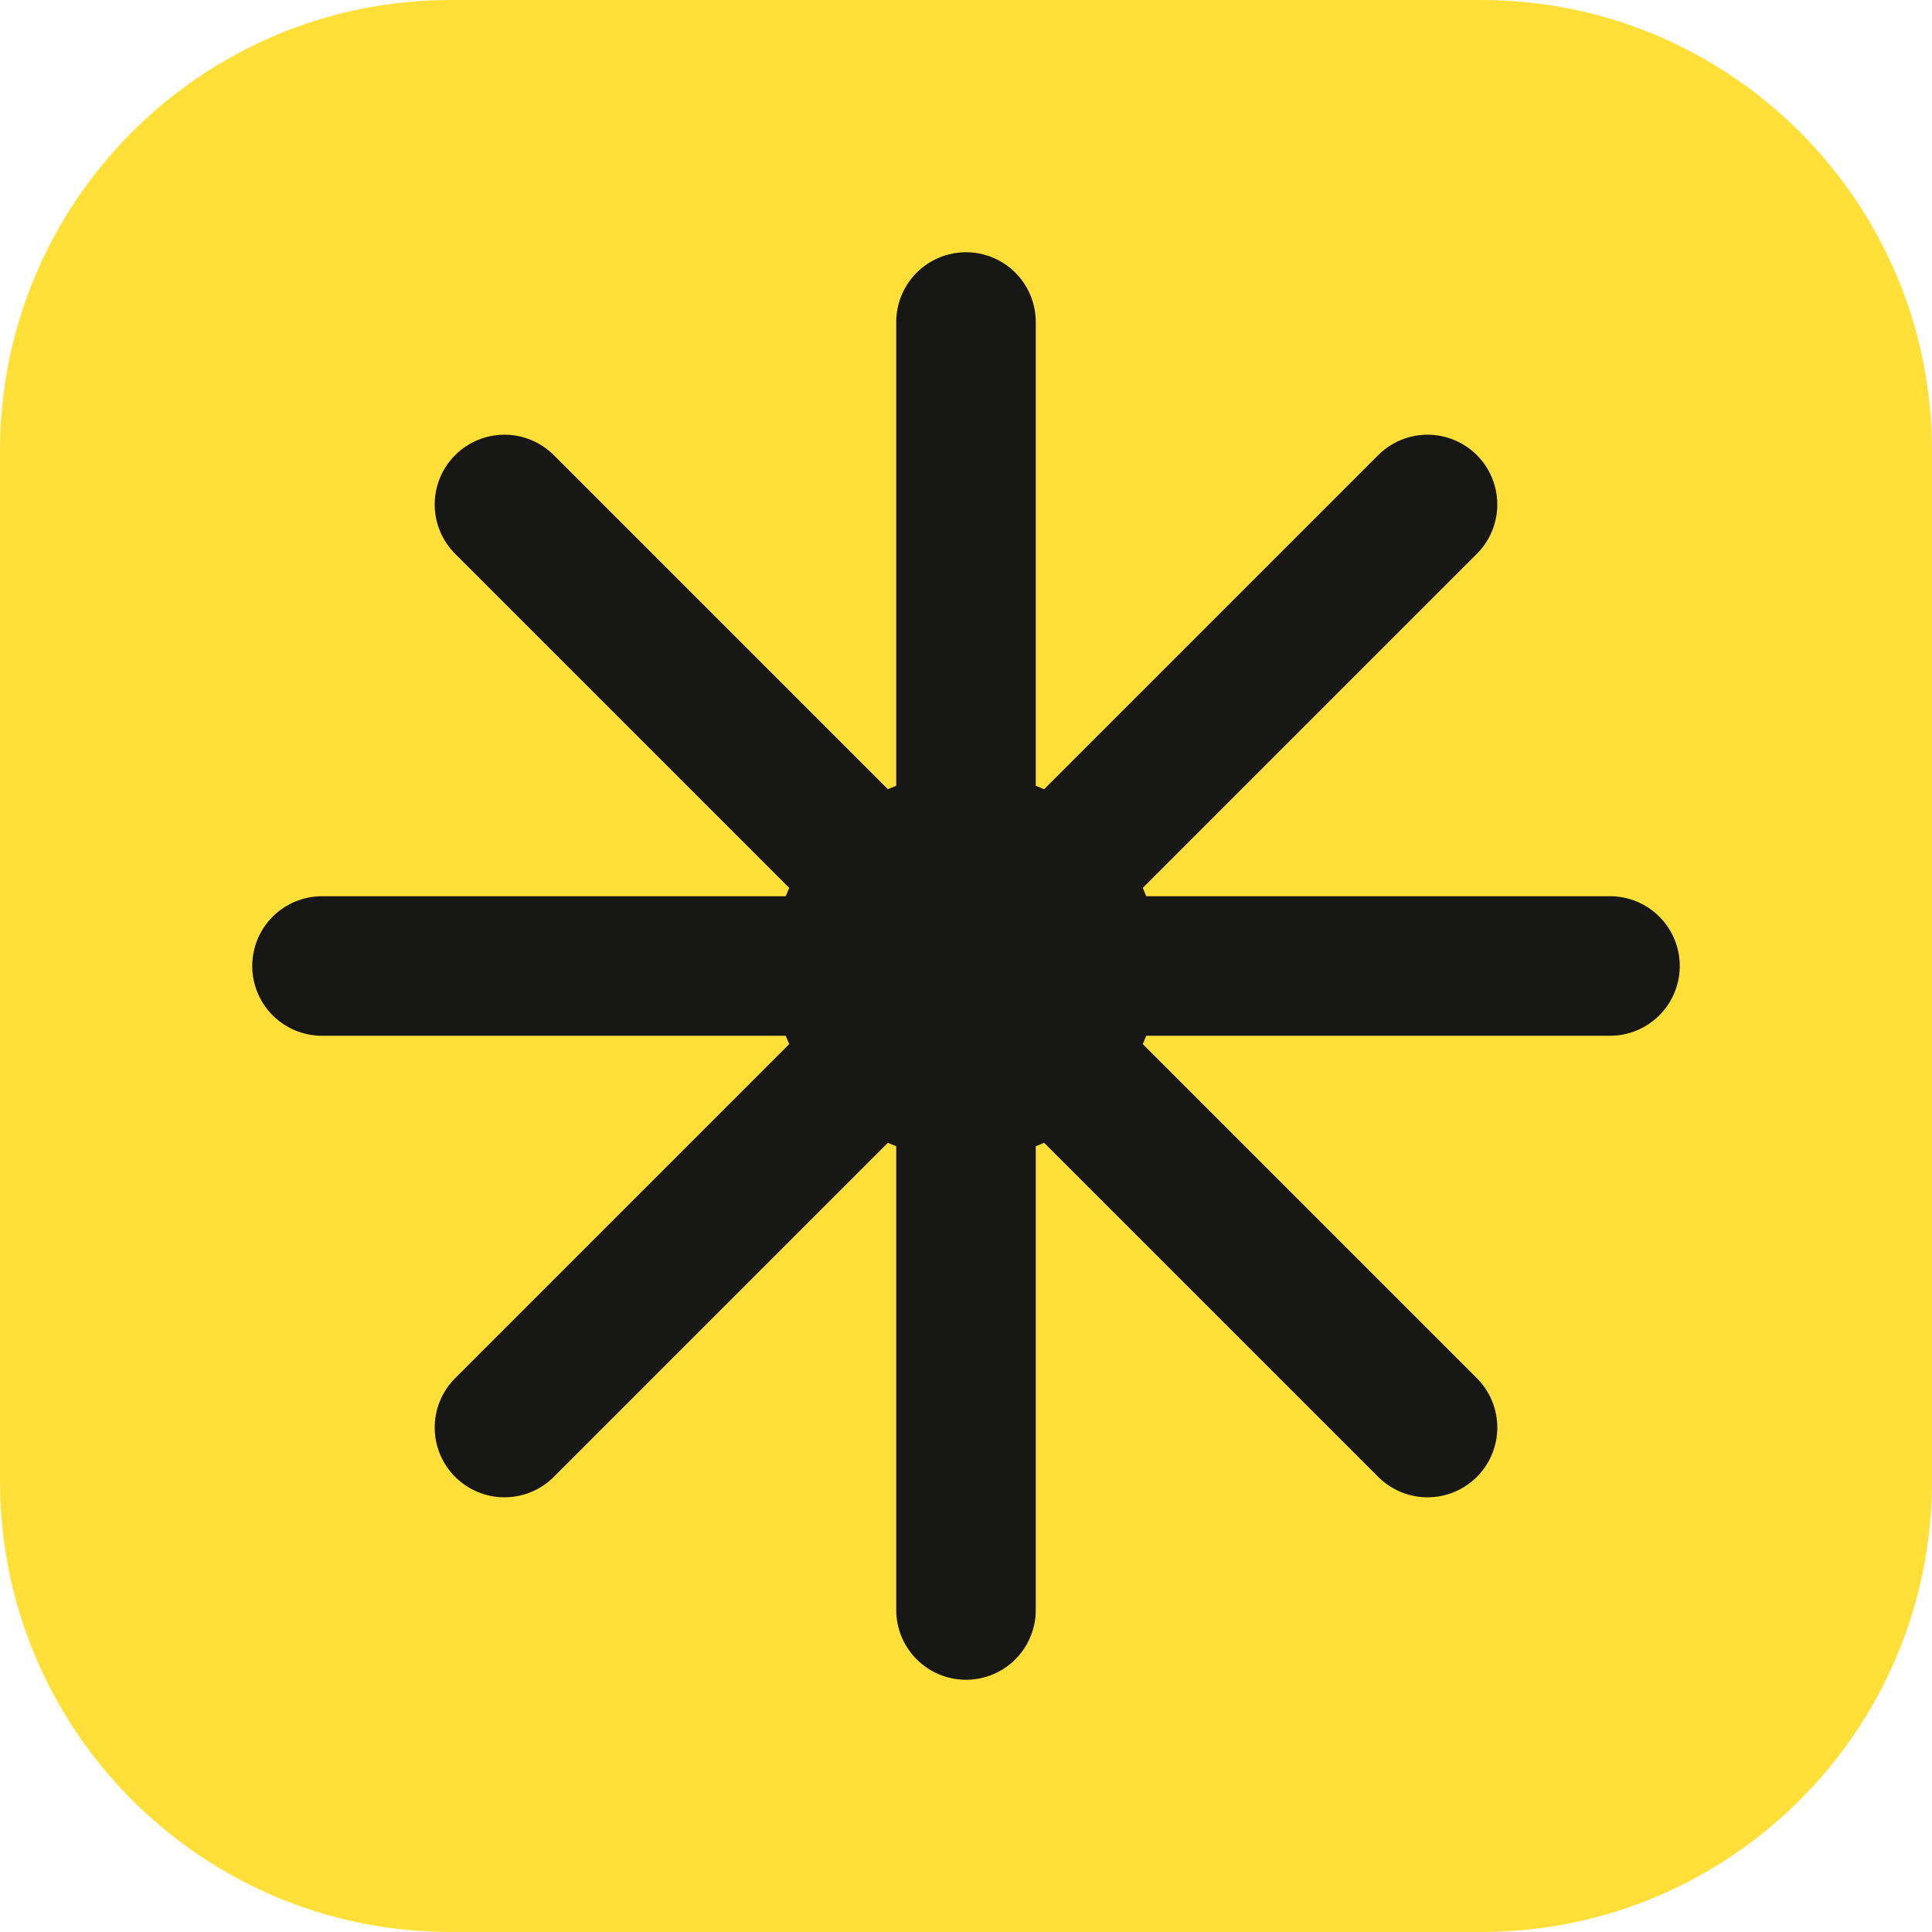
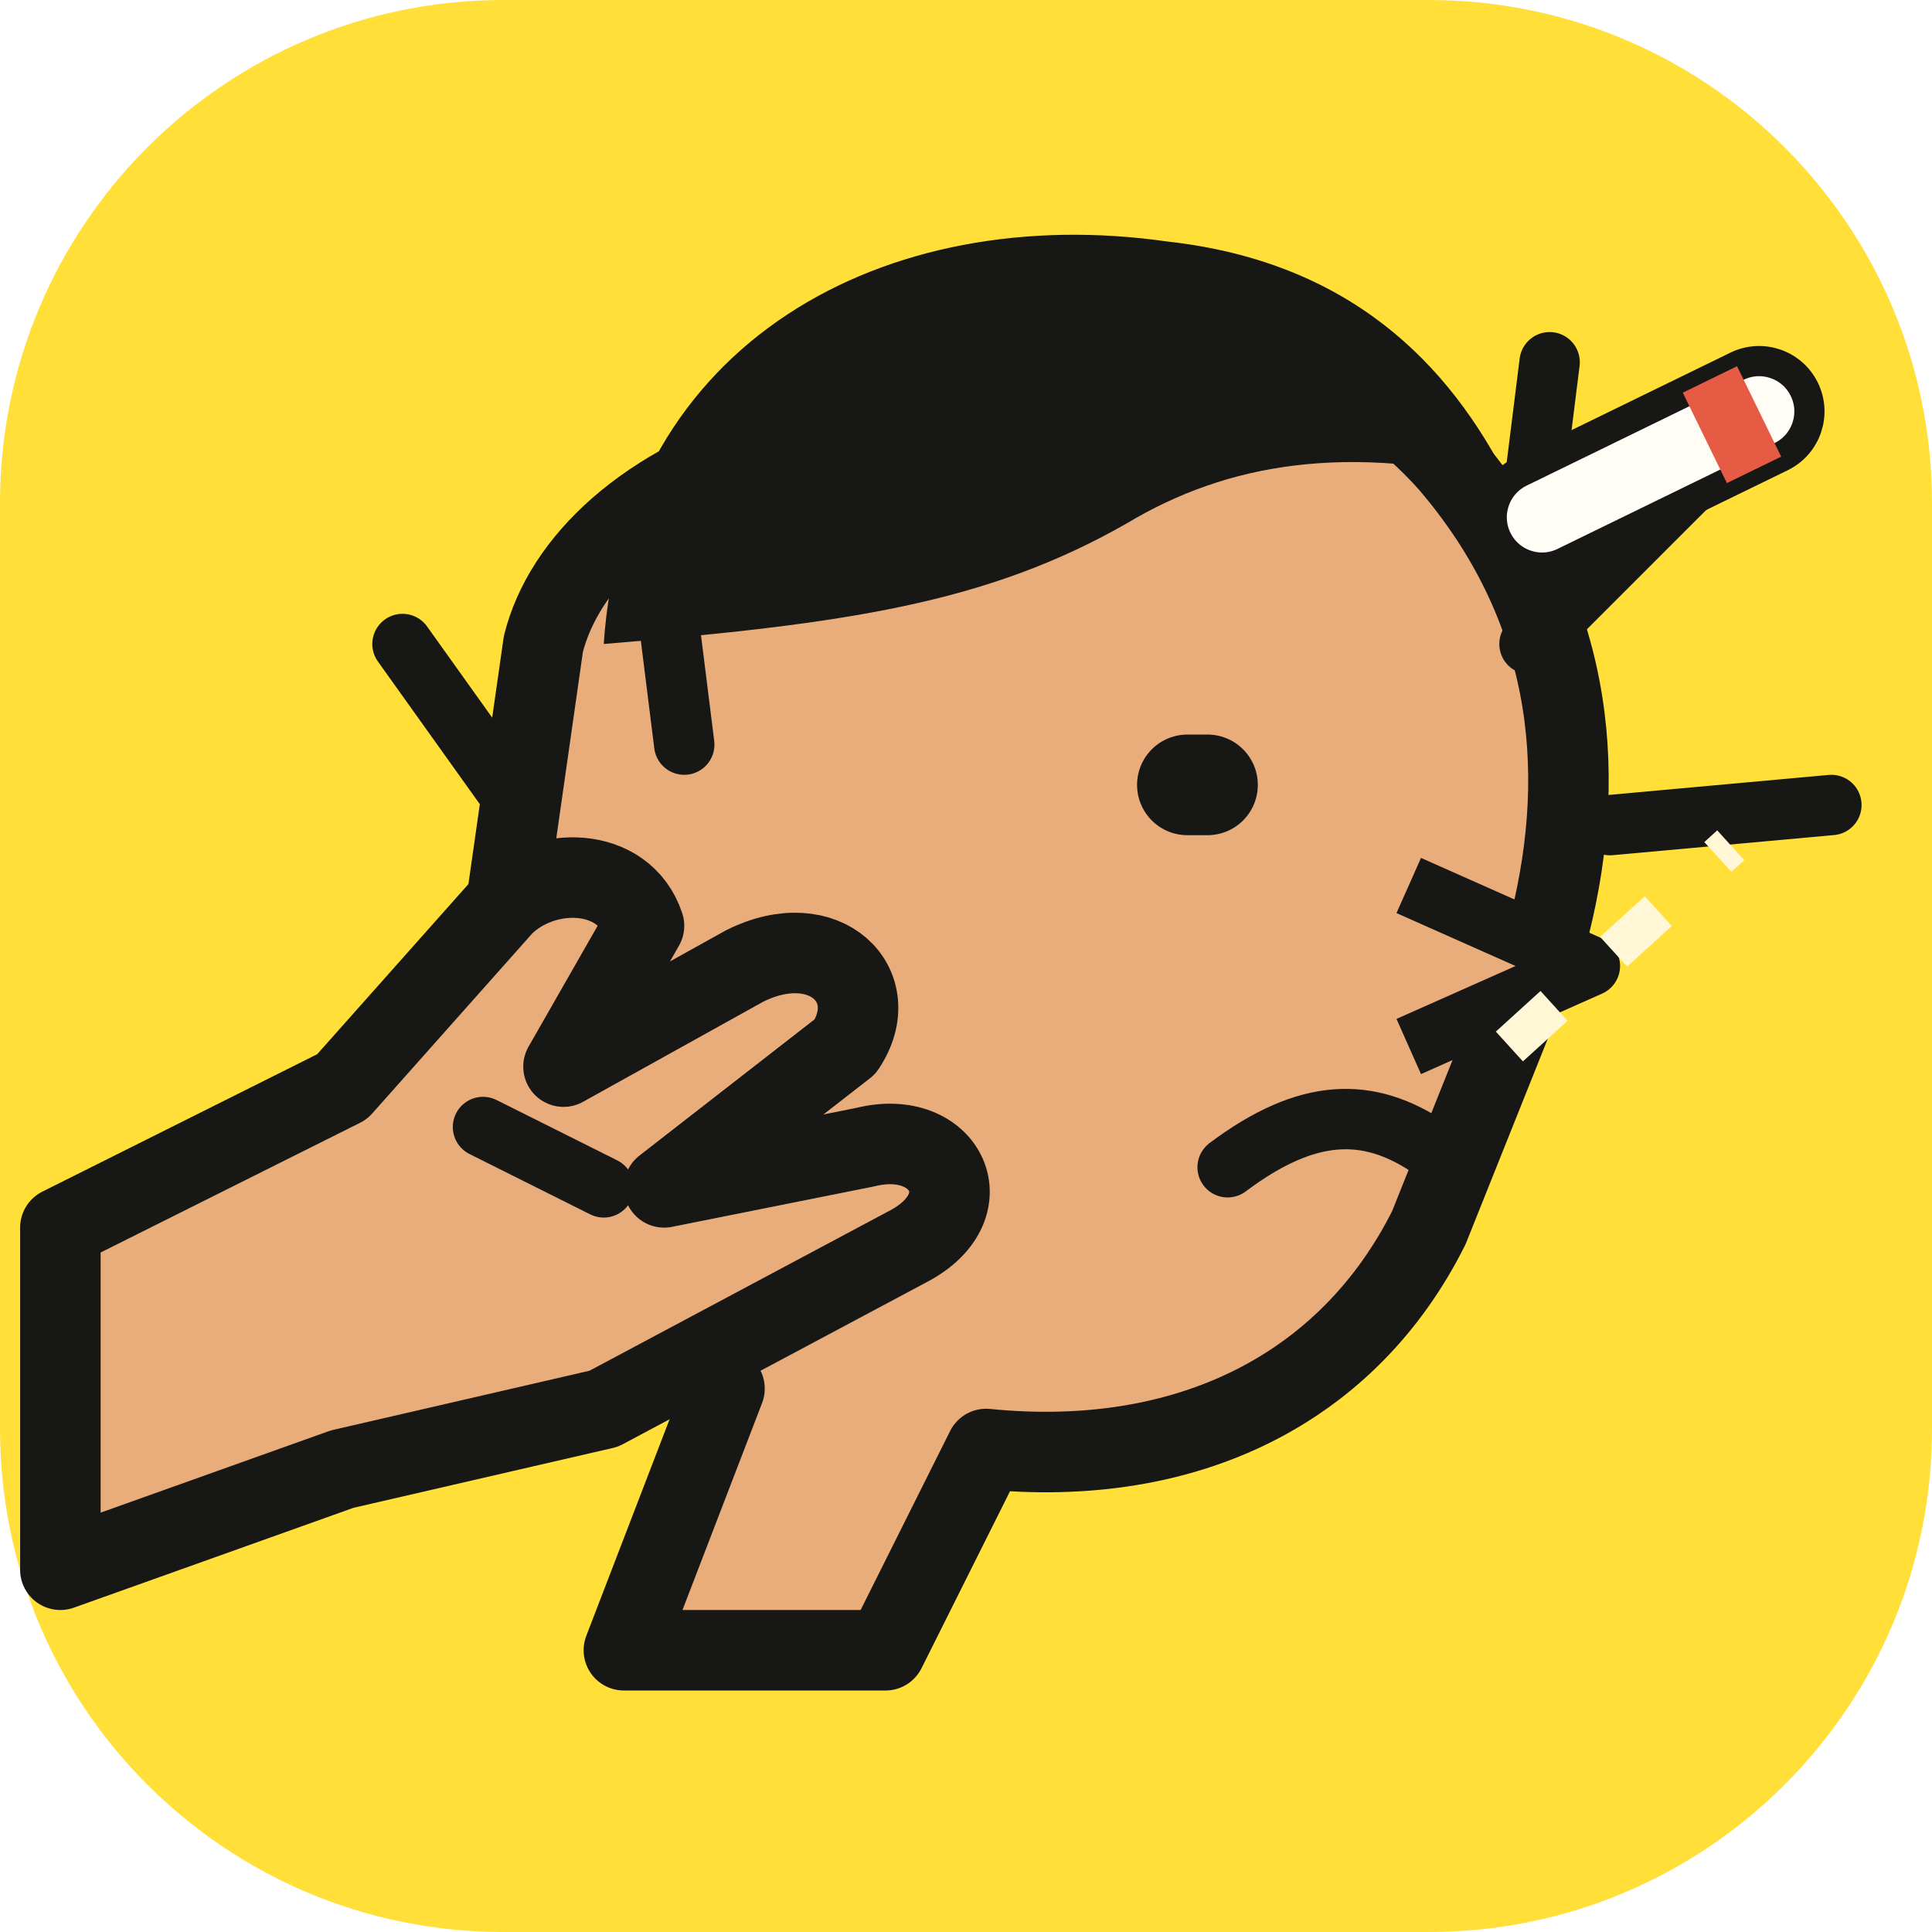
- <svg xmlns="http://www.w3.org/2000/svg" viewBox="0 0 180 180">
-   <rect width="180" height="180" rx="42" fill="#ffdf38" />
-   <path d="M90 30v120M30 90h120M47 47l86 86M133 47l-86 86" stroke="#171715" stroke-width="13" stroke-linecap="round" />
-   <circle cx="90" cy="90" r="18" fill="#171715" />
+ <svg xmlns="http://www.w3.org/2000/svg" viewBox="0 0 96 96" role="img" aria-label="Cartoon man getting slapped as a cigarette flies away">
+   <rect width="96" height="96" rx="25" fill="#ffdf38" />
+   <path d="M39 22c8-10 25-8 33 1 6 7 7 15 5 23l-6 15c-4 8-12 12-22 11l-5 10H31l5-13c-8-5-12-13-11-23l2-14c1-4 5-8 12-10Z" fill="#e9ad7c" stroke="#171715" stroke-width="4" stroke-linejoin="round" />
+   <path d="M30 32c1-15 14-22 28-20 9 1 14 6 17 12-8-2-14-1-19 2-7 4-14 5-26 6Z" fill="#171715" />
+   <path d="M59 39h1" stroke="#171715" stroke-width="5" stroke-linecap="round" />
+   <path d="m70 44 9 4-9 4" fill="#e9ad7c" stroke="#171715" stroke-width="3" stroke-linejoin="round" />
+   <path d="M61 58c4-3 7-3 10-1" fill="none" stroke="#171715" stroke-width="3" stroke-linecap="round" />
+   <path d="M3 61 17 54l8-9c2-2 6-2 7 1l-4 7 9-5c4-2 7 1 5 4l-9 7 10-2c4-1 6 3 2 5l-15 8-13 3L3 78Z" fill="#e9ad7c" stroke="#171715" stroke-width="4" stroke-linejoin="round" />
+   <path d="m25 39-5-7m14 5-1-8m-9 27 6 3" stroke="#171715" stroke-width="3" stroke-linecap="round" />
+   <path d="m76 32 8-8m-4 17 11-1m-15-14 1-8" fill="none" stroke="#171715" stroke-width="3" stroke-linecap="round" />
+   <path d="m75 52 11-10" stroke="#fff7d5" stroke-width="2" stroke-dasharray="3 4" />
+   <g transform="rotate(-26 84 26)">
+     <rect x="75" y="20" width="17" height="5" rx="2.5" fill="#fffdf5" stroke="#171715" stroke-width="1.5" />
+     <path d="M88 20v5" stroke="#e65b43" stroke-width="3" />
+   </g>
</svg>
